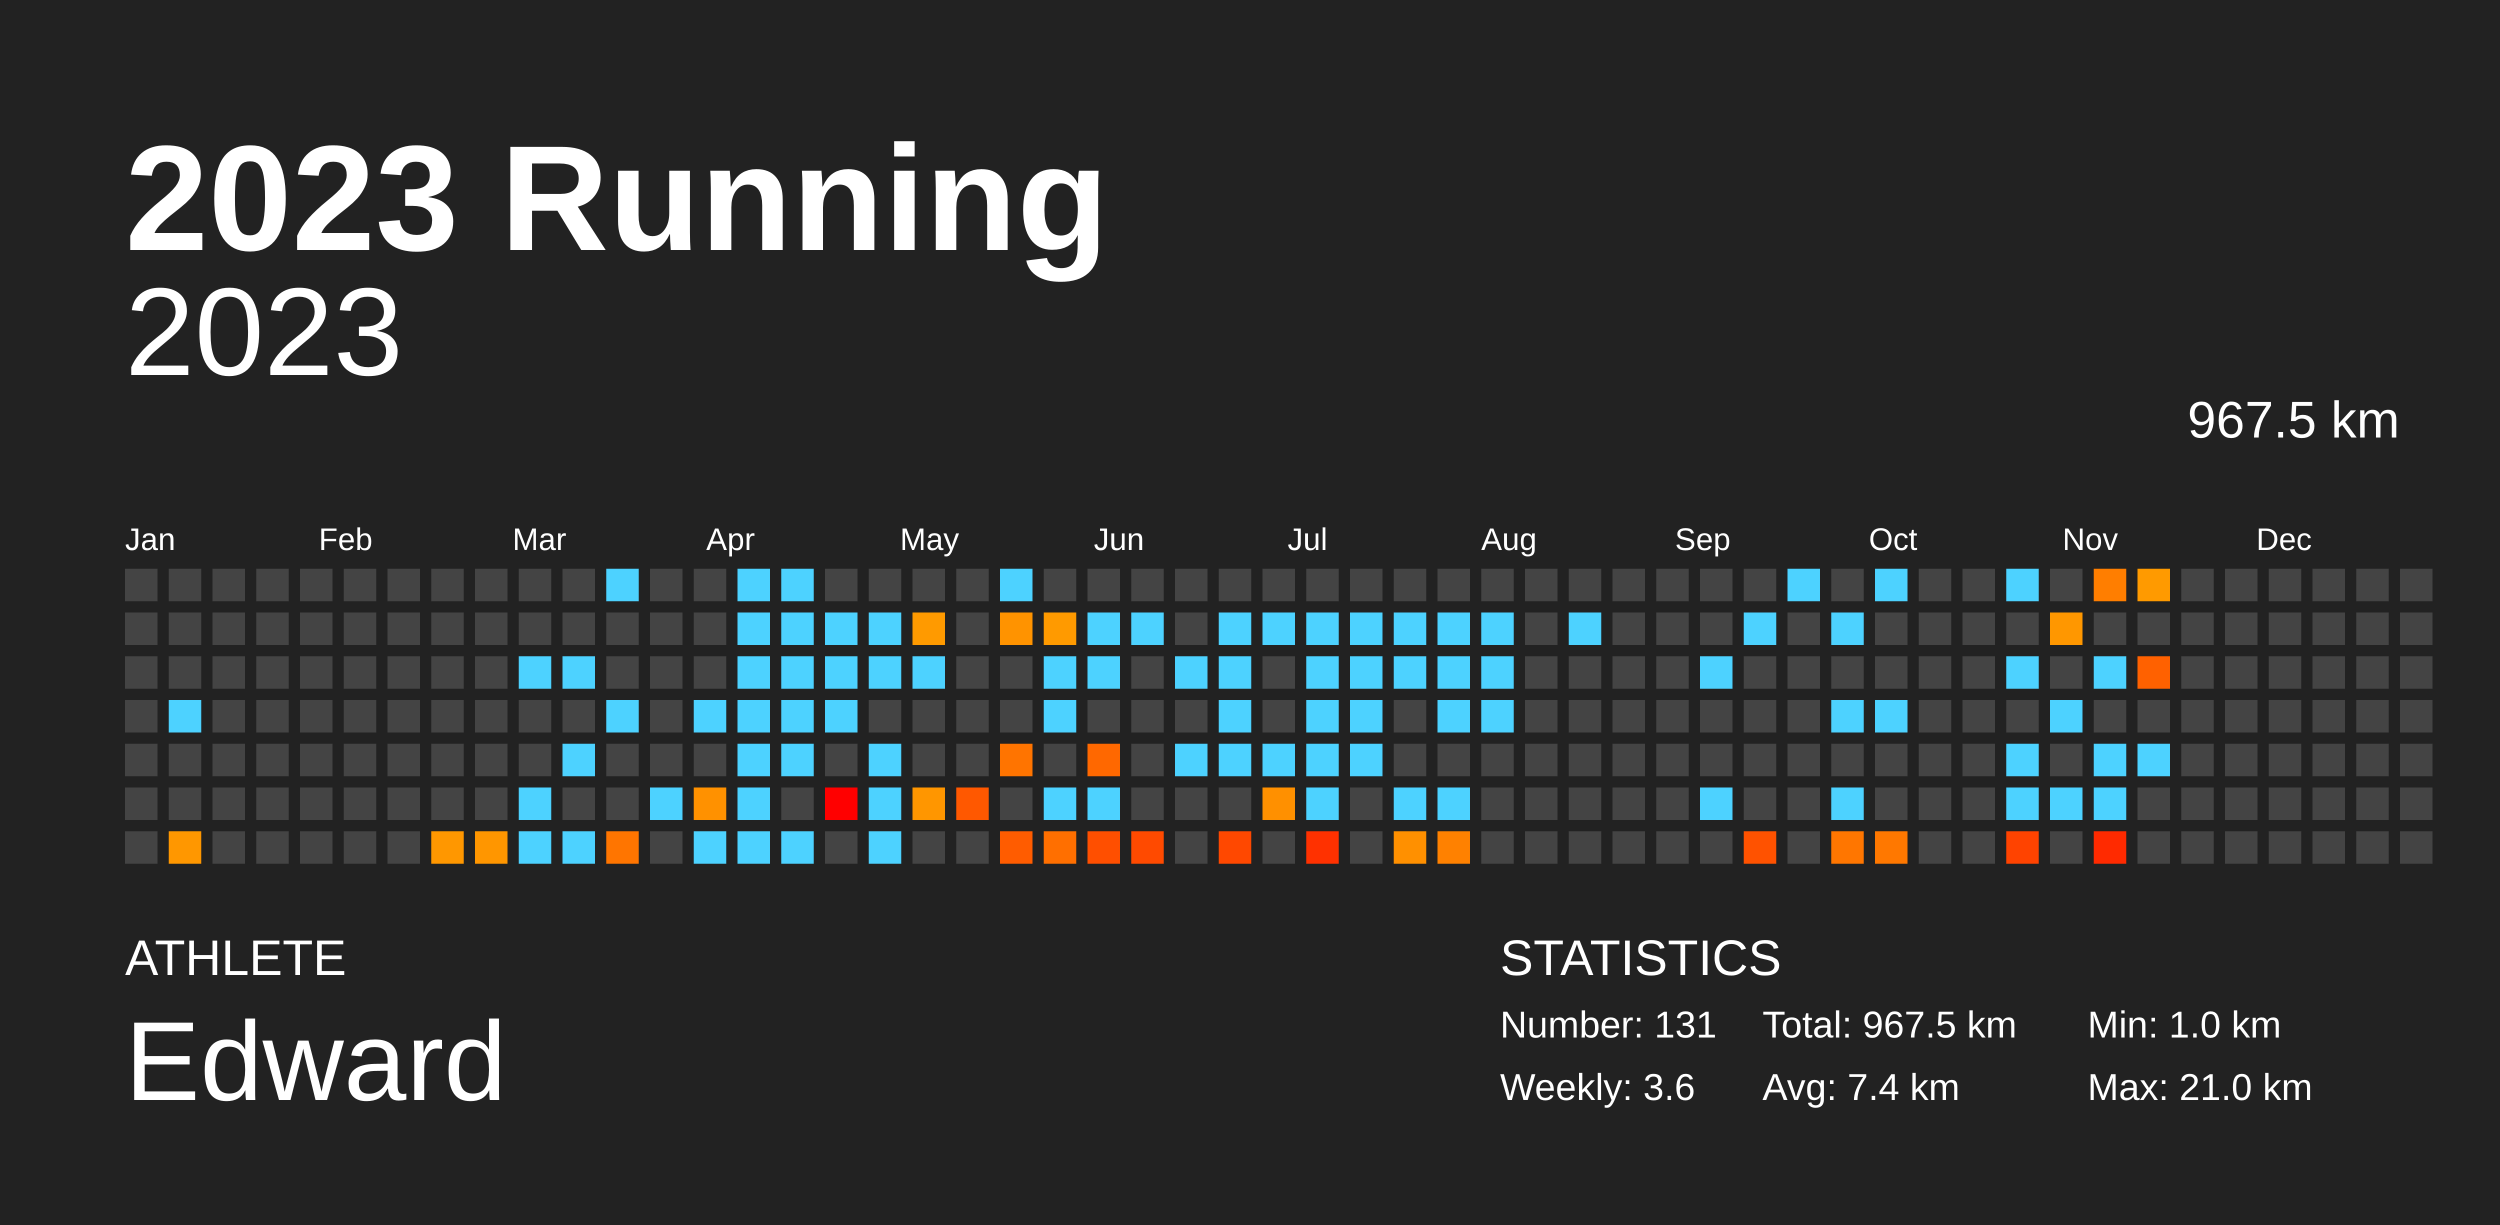
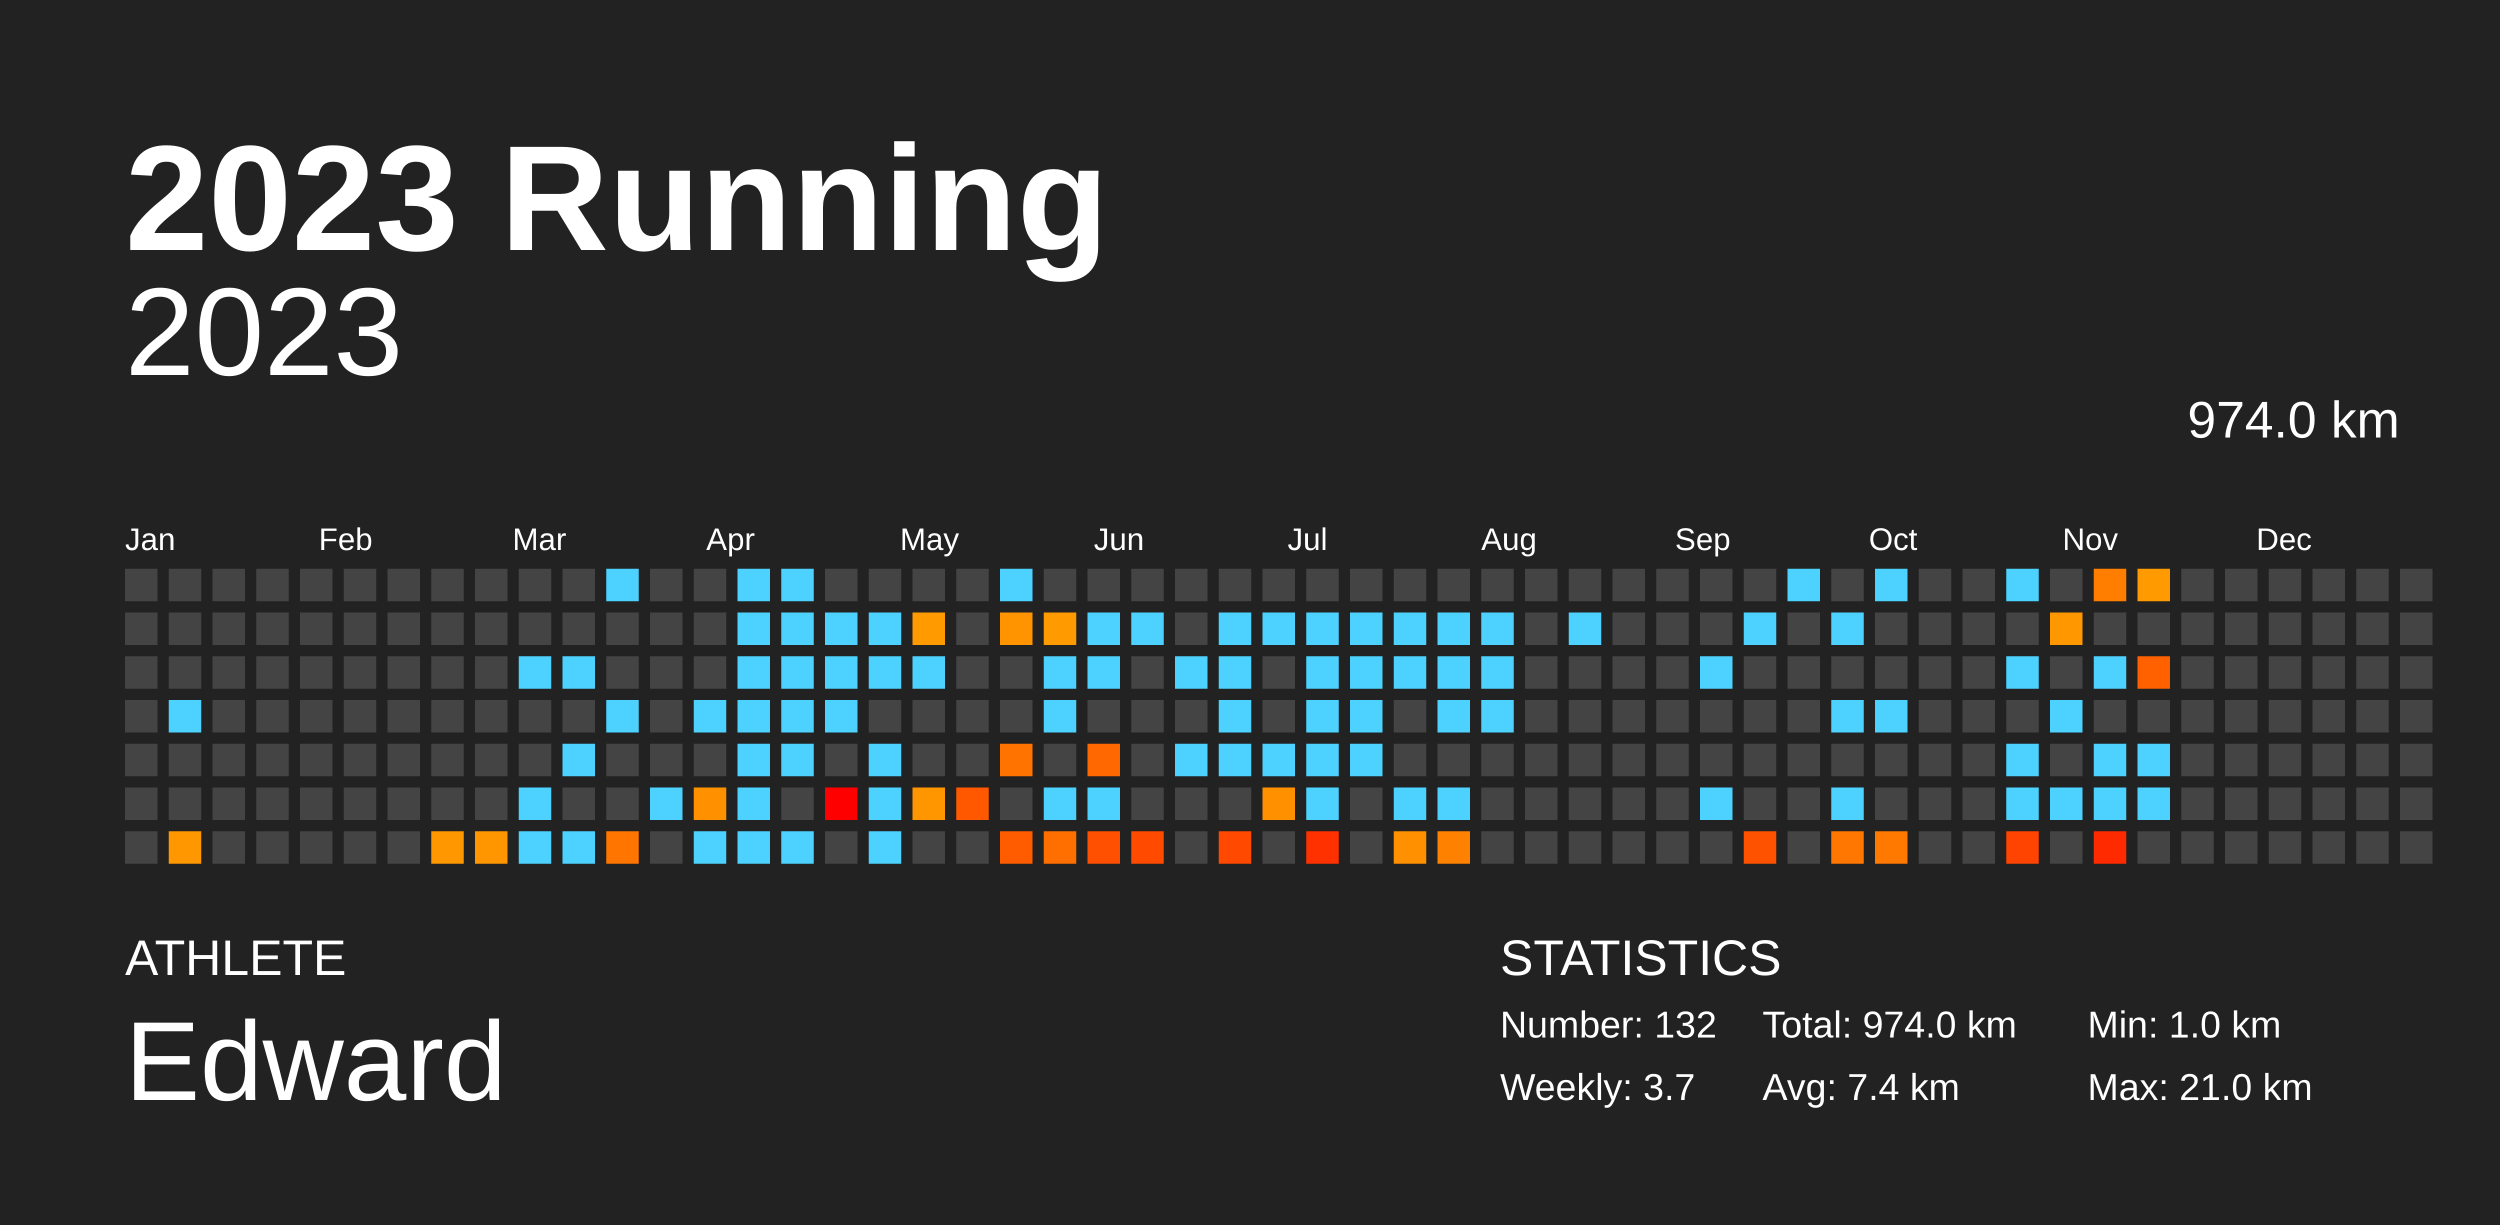
<svg xmlns="http://www.w3.org/2000/svg" baseProfile="full" height="98mm" version="1.1" viewBox="0,0,200,98" width="200mm">
  <defs />
  <rect fill="#222222" height="98" width="200" x="0" y="0" />
  <text fill="#FFFFFF" style="font-size:12px; font-family:Arial; font-weight:bold;" x="10" y="20">2023 Running</text>
  <text fill="#FFFFFF" style="font-size:4px; font-family:Arial" x="10" y="78">ATHLETE</text>
  <text fill="#FFFFFF" style="font-size:9px; font-family:Arial" x="10" y="88">Edward</text>
  <text fill="#FFFFFF" style="font-size:4px; font-family:Arial" x="120" y="78">STATISTICS</text>
-   <text fill="#FFFFFF" style="font-size:3px; font-family:Arial" x="120" y="83">Number: 131</text>
-   <text fill="#FFFFFF" style="font-size:3px; font-family:Arial" x="120" y="88">Weekly: 3.6</text>
-   <text fill="#FFFFFF" style="font-size:3px; font-family:Arial" x="141" y="83">Total: 967.5 km</text>
+   <text fill="#FFFFFF" style="font-size:3px; font-family:Arial" x="120" y="83">Number: 132</text>
+   <text fill="#FFFFFF" style="font-size:3px; font-family:Arial" x="120" y="88">Weekly: 3.7</text>
+   <text fill="#FFFFFF" style="font-size:3px; font-family:Arial" x="141" y="83">Total: 974.0 km</text>
  <text fill="#FFFFFF" style="font-size:3px; font-family:Arial" x="141" y="88">Avg: 7.4 km</text>
  <text fill="#FFFFFF" style="font-size:3px; font-family:Arial" x="167" y="83">Min: 1.0 km</text>
  <text fill="#FFFFFF" style="font-size:3px; font-family:Arial" x="167" y="88">Max: 21.0 km</text>
  <text alignment-baseline="hanging" fill="#FFFFFF" style="font-size:10.0px; font-family:Arial;" x="10" y="30">2023</text>
-   <text alignment-baseline="hanging" fill="#FFFFFF" style="font-size:4.125px; font-family:Arial;" x="175" y="35">967.5 km</text>
+   <text alignment-baseline="hanging" fill="#FFFFFF" style="font-size:4.125px; font-family:Arial;" x="175" y="35">974.0 km</text>
  <text fill="#FFFFFF" style="font-size:2.5px; font-family:Arial" x="10.0" y="44">Jan</text>
  <text fill="#FFFFFF" style="font-size:2.5px; font-family:Arial" x="25.5" y="44">Feb</text>
  <text fill="#FFFFFF" style="font-size:2.5px; font-family:Arial" x="41.0" y="44">Mar</text>
  <text fill="#FFFFFF" style="font-size:2.5px; font-family:Arial" x="56.5" y="44">Apr</text>
  <text fill="#FFFFFF" style="font-size:2.5px; font-family:Arial" x="72.0" y="44">May</text>
  <text fill="#FFFFFF" style="font-size:2.5px; font-family:Arial" x="87.5" y="44">Jun</text>
  <text fill="#FFFFFF" style="font-size:2.5px; font-family:Arial" x="103.0" y="44">Jul</text>
  <text fill="#FFFFFF" style="font-size:2.5px; font-family:Arial" x="118.5" y="44">Aug</text>
  <text fill="#FFFFFF" style="font-size:2.5px; font-family:Arial" x="134.0" y="44">Sep</text>
  <text fill="#FFFFFF" style="font-size:2.5px; font-family:Arial" x="149.5" y="44">Oct</text>
  <text fill="#FFFFFF" style="font-size:2.5px; font-family:Arial" x="165.0" y="44">Nov</text>
  <text fill="#FFFFFF" style="font-size:2.5px; font-family:Arial" x="180.5" y="44">Dec</text>
  <rect fill="#444444" height="2.6" width="2.6" x="10.0" y="45.5" />
  <rect fill="#444444" height="2.6" width="2.6" x="10.0" y="49.0" />
  <rect fill="#444444" height="2.6" width="2.6" x="10.0" y="52.5" />
  <rect fill="#444444" height="2.6" width="2.6" x="10.0" y="56.0" />
  <rect fill="#444444" height="2.6" width="2.6" x="10.0" y="59.5" />
  <rect fill="#444444" height="2.6" width="2.6" x="10.0" y="63.0" />
  <rect fill="#444444" height="2.6" width="2.6" x="10.0" y="66.5" />
  <rect fill="#444444" height="2.6" width="2.6" x="13.5" y="45.5" />
  <rect fill="#444444" height="2.6" width="2.6" x="13.5" y="49.0" />
  <rect fill="#444444" height="2.6" width="2.6" x="13.5" y="52.5" />
  <rect fill="#4dd2ff" height="2.6" width="2.6" x="13.5" y="56.0" />
  <rect fill="#444444" height="2.6" width="2.6" x="13.5" y="59.5" />
  <rect fill="#444444" height="2.6" width="2.6" x="13.5" y="63.0" />
  <rect fill="#ff9700" height="2.6" width="2.6" x="13.5" y="66.5" />
  <rect fill="#444444" height="2.6" width="2.6" x="17.0" y="45.5" />
  <rect fill="#444444" height="2.6" width="2.6" x="17.0" y="49.0" />
  <rect fill="#444444" height="2.6" width="2.6" x="17.0" y="52.5" />
  <rect fill="#444444" height="2.6" width="2.6" x="17.0" y="56.0" />
  <rect fill="#444444" height="2.6" width="2.6" x="17.0" y="59.5" />
  <rect fill="#444444" height="2.6" width="2.6" x="17.0" y="63.0" />
  <rect fill="#444444" height="2.6" width="2.6" x="17.0" y="66.5" />
  <rect fill="#444444" height="2.6" width="2.6" x="20.5" y="45.5" />
  <rect fill="#444444" height="2.6" width="2.6" x="20.5" y="49.0" />
  <rect fill="#444444" height="2.6" width="2.6" x="20.5" y="52.5" />
  <rect fill="#444444" height="2.6" width="2.6" x="20.5" y="56.0" />
  <rect fill="#444444" height="2.6" width="2.6" x="20.5" y="59.5" />
  <rect fill="#444444" height="2.6" width="2.6" x="20.5" y="63.0" />
  <rect fill="#444444" height="2.6" width="2.6" x="20.5" y="66.5" />
  <rect fill="#444444" height="2.6" width="2.6" x="24.0" y="45.5" />
  <rect fill="#444444" height="2.6" width="2.6" x="24.0" y="49.0" />
  <rect fill="#444444" height="2.6" width="2.6" x="24.0" y="52.5" />
  <rect fill="#444444" height="2.6" width="2.6" x="24.0" y="56.0" />
  <rect fill="#444444" height="2.6" width="2.6" x="24.0" y="59.5" />
  <rect fill="#444444" height="2.6" width="2.6" x="24.0" y="63.0" />
  <rect fill="#444444" height="2.6" width="2.6" x="24.0" y="66.5" />
  <rect fill="#444444" height="2.6" width="2.6" x="27.5" y="45.5" />
  <rect fill="#444444" height="2.6" width="2.6" x="27.5" y="49.0" />
  <rect fill="#444444" height="2.6" width="2.6" x="27.5" y="52.5" />
  <rect fill="#444444" height="2.6" width="2.6" x="27.5" y="56.0" />
  <rect fill="#444444" height="2.6" width="2.6" x="27.5" y="59.5" />
  <rect fill="#444444" height="2.6" width="2.6" x="27.5" y="63.0" />
  <rect fill="#444444" height="2.6" width="2.6" x="27.5" y="66.5" />
  <rect fill="#444444" height="2.6" width="2.6" x="31.0" y="45.5" />
  <rect fill="#444444" height="2.6" width="2.6" x="31.0" y="49.0" />
  <rect fill="#444444" height="2.6" width="2.6" x="31.0" y="52.5" />
  <rect fill="#444444" height="2.6" width="2.6" x="31.0" y="56.0" />
  <rect fill="#444444" height="2.6" width="2.6" x="31.0" y="59.5" />
  <rect fill="#444444" height="2.6" width="2.6" x="31.0" y="63.0" />
  <rect fill="#444444" height="2.6" width="2.6" x="31.0" y="66.5" />
  <rect fill="#444444" height="2.6" width="2.6" x="34.5" y="45.5" />
  <rect fill="#444444" height="2.6" width="2.6" x="34.5" y="49.0" />
  <rect fill="#444444" height="2.6" width="2.6" x="34.5" y="52.5" />
  <rect fill="#444444" height="2.6" width="2.6" x="34.5" y="56.0" />
  <rect fill="#444444" height="2.6" width="2.6" x="34.5" y="59.5" />
  <rect fill="#444444" height="2.6" width="2.6" x="34.5" y="63.0" />
  <rect fill="#ff9700" height="2.6" width="2.6" x="34.5" y="66.5" />
  <rect fill="#444444" height="2.6" width="2.6" x="38.0" y="45.5" />
  <rect fill="#444444" height="2.6" width="2.6" x="38.0" y="49.0" />
  <rect fill="#444444" height="2.6" width="2.6" x="38.0" y="52.5" />
  <rect fill="#444444" height="2.6" width="2.6" x="38.0" y="56.0" />
  <rect fill="#444444" height="2.6" width="2.6" x="38.0" y="59.5" />
  <rect fill="#444444" height="2.6" width="2.6" x="38.0" y="63.0" />
  <rect fill="#ff9600" height="2.6" width="2.6" x="38.0" y="66.5" />
  <rect fill="#444444" height="2.6" width="2.6" x="41.5" y="45.5" />
  <rect fill="#444444" height="2.6" width="2.6" x="41.5" y="49.0" />
  <rect fill="#4dd2ff" height="2.6" width="2.6" x="41.5" y="52.5" />
  <rect fill="#444444" height="2.6" width="2.6" x="41.5" y="56.0" />
  <rect fill="#444444" height="2.6" width="2.6" x="41.5" y="59.5" />
  <rect fill="#4dd2ff" height="2.6" width="2.6" x="41.5" y="63.0" />
  <rect fill="#4dd2ff" height="2.6" width="2.6" x="41.5" y="66.5" />
  <rect fill="#444444" height="2.6" width="2.6" x="45.0" y="45.5" />
  <rect fill="#444444" height="2.6" width="2.6" x="45.0" y="49.0" />
  <rect fill="#4dd2ff" height="2.6" width="2.6" x="45.0" y="52.5" />
  <rect fill="#444444" height="2.6" width="2.6" x="45.0" y="56.0" />
  <rect fill="#4dd2ff" height="2.6" width="2.6" x="45.0" y="59.5" />
  <rect fill="#444444" height="2.6" width="2.6" x="45.0" y="63.0" />
  <rect fill="#4dd2ff" height="2.6" width="2.6" x="45.0" y="66.5" />
  <rect fill="#4dd2ff" height="2.6" width="2.6" x="48.5" y="45.5" />
  <rect fill="#444444" height="2.6" width="2.6" x="48.5" y="49.0" />
  <rect fill="#444444" height="2.6" width="2.6" x="48.5" y="52.5" />
  <rect fill="#4dd2ff" height="2.6" width="2.6" x="48.5" y="56.0" />
  <rect fill="#444444" height="2.6" width="2.6" x="48.5" y="59.5" />
  <rect fill="#444444" height="2.6" width="2.6" x="48.5" y="63.0" />
  <rect fill="#ff7500" height="2.6" width="2.6" x="48.5" y="66.5" />
  <rect fill="#444444" height="2.6" width="2.6" x="52.0" y="45.5" />
  <rect fill="#444444" height="2.6" width="2.6" x="52.0" y="49.0" />
  <rect fill="#444444" height="2.6" width="2.6" x="52.0" y="52.5" />
  <rect fill="#444444" height="2.6" width="2.6" x="52.0" y="56.0" />
  <rect fill="#444444" height="2.6" width="2.6" x="52.0" y="59.5" />
  <rect fill="#4dd2ff" height="2.6" width="2.6" x="52.0" y="63.0" />
  <rect fill="#444444" height="2.6" width="2.6" x="52.0" y="66.5" />
  <rect fill="#444444" height="2.6" width="2.6" x="55.5" y="45.5" />
  <rect fill="#444444" height="2.6" width="2.6" x="55.5" y="49.0" />
  <rect fill="#444444" height="2.6" width="2.6" x="55.5" y="52.5" />
  <rect fill="#4dd2ff" height="2.6" width="2.6" x="55.5" y="56.0" />
  <rect fill="#444444" height="2.6" width="2.6" x="55.5" y="59.5" />
  <rect fill="#ff9100" height="2.6" width="2.6" x="55.5" y="63.0" />
  <rect fill="#4dd2ff" height="2.6" width="2.6" x="55.5" y="66.5" />
  <rect fill="#4dd2ff" height="2.6" width="2.6" x="59.0" y="45.5" />
  <rect fill="#4dd2ff" height="2.6" width="2.6" x="59.0" y="49.0" />
  <rect fill="#4dd2ff" height="2.6" width="2.6" x="59.0" y="52.5" />
  <rect fill="#4dd2ff" height="2.6" width="2.6" x="59.0" y="56.0" />
  <rect fill="#4dd2ff" height="2.6" width="2.6" x="59.0" y="59.5" />
  <rect fill="#4dd2ff" height="2.6" width="2.6" x="59.0" y="63.0" />
  <rect fill="#4dd2ff" height="2.6" width="2.6" x="59.0" y="66.5" />
  <rect fill="#4dd2ff" height="2.6" width="2.6" x="62.5" y="45.5" />
  <rect fill="#4dd2ff" height="2.6" width="2.6" x="62.5" y="49.0" />
  <rect fill="#4dd2ff" height="2.6" width="2.6" x="62.5" y="52.5" />
  <rect fill="#4dd2ff" height="2.6" width="2.6" x="62.5" y="56.0" />
  <rect fill="#4dd2ff" height="2.6" width="2.6" x="62.5" y="59.5" />
  <rect fill="#444444" height="2.6" width="2.6" x="62.5" y="63.0" />
  <rect fill="#4dd2ff" height="2.6" width="2.6" x="62.5" y="66.5" />
  <rect fill="#444444" height="2.6" width="2.6" x="66.0" y="45.5" />
  <rect fill="#4dd2ff" height="2.6" width="2.6" x="66.0" y="49.0" />
  <rect fill="#4dd2ff" height="2.6" width="2.6" x="66.0" y="52.5" />
  <rect fill="#4dd2ff" height="2.6" width="2.6" x="66.0" y="56.0" />
  <rect fill="#444444" height="2.6" width="2.6" x="66.0" y="59.5" />
  <rect fill="red" height="2.6" width="2.6" x="66.0" y="63.0" />
  <rect fill="#444444" height="2.6" width="2.6" x="66.0" y="66.5" />
  <rect fill="#444444" height="2.6" width="2.6" x="69.5" y="45.5" />
  <rect fill="#4dd2ff" height="2.6" width="2.6" x="69.5" y="49.0" />
  <rect fill="#4dd2ff" height="2.6" width="2.6" x="69.5" y="52.5" />
  <rect fill="#444444" height="2.6" width="2.6" x="69.5" y="56.0" />
  <rect fill="#4dd2ff" height="2.6" width="2.6" x="69.5" y="59.5" />
  <rect fill="#4dd2ff" height="2.6" width="2.6" x="69.5" y="63.0" />
  <rect fill="#4dd2ff" height="2.6" width="2.6" x="69.5" y="66.5" />
  <rect fill="#444444" height="2.6" width="2.6" x="73.0" y="45.5" />
  <rect fill="#ff9a00" height="2.6" width="2.6" x="73.0" y="49.0" />
  <rect fill="#4dd2ff" height="2.6" width="2.6" x="73.0" y="52.5" />
  <rect fill="#444444" height="2.6" width="2.6" x="73.0" y="56.0" />
  <rect fill="#444444" height="2.6" width="2.6" x="73.0" y="59.5" />
  <rect fill="#ff9600" height="2.6" width="2.6" x="73.0" y="63.0" />
  <rect fill="#444444" height="2.6" width="2.6" x="73.0" y="66.5" />
  <rect fill="#444444" height="2.6" width="2.6" x="76.5" y="45.5" />
  <rect fill="#444444" height="2.6" width="2.6" x="76.5" y="49.0" />
  <rect fill="#444444" height="2.6" width="2.6" x="76.5" y="52.5" />
  <rect fill="#444444" height="2.6" width="2.6" x="76.5" y="56.0" />
  <rect fill="#444444" height="2.6" width="2.6" x="76.5" y="59.5" />
  <rect fill="#ff5800" height="2.6" width="2.6" x="76.5" y="63.0" />
  <rect fill="#444444" height="2.6" width="2.6" x="76.5" y="66.5" />
  <rect fill="#4dd2ff" height="2.6" width="2.6" x="80.0" y="45.5" />
  <rect fill="#ff9300" height="2.6" width="2.6" x="80.0" y="49.0" />
  <rect fill="#444444" height="2.6" width="2.6" x="80.0" y="52.5" />
  <rect fill="#444444" height="2.6" width="2.6" x="80.0" y="56.0" />
  <rect fill="#ff7400" height="2.6" width="2.6" x="80.0" y="59.5" />
  <rect fill="#444444" height="2.6" width="2.6" x="80.0" y="63.0" />
  <rect fill="#ff5c00" height="2.6" width="2.6" x="80.0" y="66.5" />
  <rect fill="#444444" height="2.6" width="2.6" x="83.5" y="45.5" />
  <rect fill="#ff9a00" height="2.6" width="2.6" x="83.5" y="49.0" />
  <rect fill="#4dd2ff" height="2.6" width="2.6" x="83.5" y="52.5" />
  <rect fill="#4dd2ff" height="2.6" width="2.6" x="83.5" y="56.0" />
  <rect fill="#444444" height="2.6" width="2.6" x="83.5" y="59.5" />
  <rect fill="#4dd2ff" height="2.6" width="2.6" x="83.5" y="63.0" />
  <rect fill="#ff6f00" height="2.6" width="2.6" x="83.5" y="66.5" />
  <rect fill="#444444" height="2.6" width="2.6" x="87.0" y="45.5" />
  <rect fill="#4dd2ff" height="2.6" width="2.6" x="87.0" y="49.0" />
  <rect fill="#4dd2ff" height="2.6" width="2.6" x="87.0" y="52.5" />
  <rect fill="#444444" height="2.6" width="2.6" x="87.0" y="56.0" />
  <rect fill="#ff6800" height="2.6" width="2.6" x="87.0" y="59.5" />
  <rect fill="#4dd2ff" height="2.6" width="2.6" x="87.0" y="63.0" />
  <rect fill="#ff4f00" height="2.6" width="2.6" x="87.0" y="66.5" />
  <rect fill="#444444" height="2.6" width="2.6" x="90.5" y="45.5" />
  <rect fill="#4dd2ff" height="2.6" width="2.6" x="90.5" y="49.0" />
  <rect fill="#444444" height="2.6" width="2.6" x="90.5" y="52.5" />
  <rect fill="#444444" height="2.6" width="2.6" x="90.5" y="56.0" />
  <rect fill="#444444" height="2.6" width="2.6" x="90.5" y="59.5" />
  <rect fill="#444444" height="2.6" width="2.6" x="90.5" y="63.0" />
  <rect fill="#ff4a00" height="2.6" width="2.6" x="90.5" y="66.5" />
  <rect fill="#444444" height="2.6" width="2.6" x="94.0" y="45.5" />
  <rect fill="#444444" height="2.6" width="2.6" x="94.0" y="49.0" />
  <rect fill="#4dd2ff" height="2.6" width="2.6" x="94.0" y="52.5" />
  <rect fill="#444444" height="2.6" width="2.6" x="94.0" y="56.0" />
  <rect fill="#4dd2ff" height="2.6" width="2.6" x="94.0" y="59.5" />
  <rect fill="#444444" height="2.6" width="2.6" x="94.0" y="63.0" />
  <rect fill="#444444" height="2.6" width="2.6" x="94.0" y="66.5" />
  <rect fill="#444444" height="2.6" width="2.6" x="97.5" y="45.5" />
  <rect fill="#4dd2ff" height="2.6" width="2.6" x="97.5" y="49.0" />
  <rect fill="#4dd2ff" height="2.6" width="2.6" x="97.5" y="52.5" />
  <rect fill="#4dd2ff" height="2.6" width="2.6" x="97.5" y="56.0" />
  <rect fill="#4dd2ff" height="2.6" width="2.6" x="97.5" y="59.5" />
  <rect fill="#444444" height="2.6" width="2.6" x="97.5" y="63.0" />
  <rect fill="#ff4800" height="2.6" width="2.6" x="97.5" y="66.5" />
  <rect fill="#444444" height="2.6" width="2.6" x="101.0" y="45.5" />
  <rect fill="#4dd2ff" height="2.6" width="2.6" x="101.0" y="49.0" />
  <rect fill="#444444" height="2.6" width="2.6" x="101.0" y="52.5" />
  <rect fill="#444444" height="2.6" width="2.6" x="101.0" y="56.0" />
  <rect fill="#4dd2ff" height="2.6" width="2.6" x="101.0" y="59.5" />
  <rect fill="#ff9000" height="2.6" width="2.6" x="101.0" y="63.0" />
  <rect fill="#444444" height="2.6" width="2.6" x="101.0" y="66.5" />
  <rect fill="#444444" height="2.6" width="2.6" x="104.5" y="45.5" />
  <rect fill="#4dd2ff" height="2.6" width="2.6" x="104.5" y="49.0" />
  <rect fill="#4dd2ff" height="2.6" width="2.6" x="104.5" y="52.5" />
  <rect fill="#4dd2ff" height="2.6" width="2.6" x="104.5" y="56.0" />
  <rect fill="#4dd2ff" height="2.6" width="2.6" x="104.5" y="59.5" />
  <rect fill="#4dd2ff" height="2.6" width="2.6" x="104.5" y="63.0" />
  <rect fill="#ff3100" height="2.6" width="2.6" x="104.5" y="66.5" />
  <rect fill="#444444" height="2.6" width="2.6" x="108.0" y="45.5" />
  <rect fill="#4dd2ff" height="2.6" width="2.6" x="108.0" y="49.0" />
  <rect fill="#4dd2ff" height="2.6" width="2.6" x="108.0" y="52.5" />
  <rect fill="#4dd2ff" height="2.6" width="2.6" x="108.0" y="56.0" />
  <rect fill="#4dd2ff" height="2.6" width="2.6" x="108.0" y="59.5" />
  <rect fill="#444444" height="2.6" width="2.6" x="108.0" y="63.0" />
  <rect fill="#444444" height="2.6" width="2.6" x="108.0" y="66.5" />
  <rect fill="#444444" height="2.6" width="2.6" x="111.5" y="45.5" />
  <rect fill="#4dd2ff" height="2.6" width="2.6" x="111.5" y="49.0" />
  <rect fill="#4dd2ff" height="2.6" width="2.6" x="111.5" y="52.5" />
  <rect fill="#444444" height="2.6" width="2.6" x="111.5" y="56.0" />
  <rect fill="#444444" height="2.6" width="2.6" x="111.5" y="59.5" />
  <rect fill="#4dd2ff" height="2.6" width="2.6" x="111.5" y="63.0" />
  <rect fill="#ff9000" height="2.6" width="2.6" x="111.5" y="66.5" />
  <rect fill="#444444" height="2.6" width="2.6" x="115.0" y="45.5" />
  <rect fill="#4dd2ff" height="2.6" width="2.6" x="115.0" y="49.0" />
  <rect fill="#4dd2ff" height="2.6" width="2.6" x="115.0" y="52.5" />
  <rect fill="#4dd2ff" height="2.6" width="2.6" x="115.0" y="56.0" />
  <rect fill="#444444" height="2.6" width="2.6" x="115.0" y="59.5" />
  <rect fill="#4dd2ff" height="2.6" width="2.6" x="115.0" y="63.0" />
  <rect fill="#ff8100" height="2.6" width="2.6" x="115.0" y="66.5" />
  <rect fill="#444444" height="2.6" width="2.6" x="118.5" y="45.5" />
  <rect fill="#4dd2ff" height="2.6" width="2.6" x="118.5" y="49.0" />
  <rect fill="#4dd2ff" height="2.6" width="2.6" x="118.5" y="52.5" />
  <rect fill="#4dd2ff" height="2.6" width="2.6" x="118.5" y="56.0" />
  <rect fill="#444444" height="2.6" width="2.6" x="118.5" y="59.5" />
  <rect fill="#444444" height="2.6" width="2.6" x="118.5" y="63.0" />
  <rect fill="#444444" height="2.6" width="2.6" x="118.5" y="66.5" />
  <rect fill="#444444" height="2.6" width="2.6" x="122.0" y="45.5" />
  <rect fill="#444444" height="2.6" width="2.6" x="122.0" y="49.0" />
  <rect fill="#444444" height="2.6" width="2.6" x="122.0" y="52.5" />
  <rect fill="#444444" height="2.6" width="2.6" x="122.0" y="56.0" />
  <rect fill="#444444" height="2.6" width="2.6" x="122.0" y="59.5" />
  <rect fill="#444444" height="2.6" width="2.6" x="122.0" y="63.0" />
  <rect fill="#444444" height="2.6" width="2.6" x="122.0" y="66.5" />
  <rect fill="#444444" height="2.6" width="2.6" x="125.5" y="45.5" />
  <rect fill="#4dd2ff" height="2.6" width="2.6" x="125.5" y="49.0" />
  <rect fill="#444444" height="2.6" width="2.6" x="125.5" y="52.5" />
  <rect fill="#444444" height="2.6" width="2.6" x="125.5" y="56.0" />
  <rect fill="#444444" height="2.6" width="2.6" x="125.5" y="59.5" />
  <rect fill="#444444" height="2.6" width="2.6" x="125.5" y="63.0" />
  <rect fill="#444444" height="2.6" width="2.6" x="125.5" y="66.5" />
  <rect fill="#444444" height="2.6" width="2.6" x="129.0" y="45.5" />
  <rect fill="#444444" height="2.6" width="2.6" x="129.0" y="49.0" />
  <rect fill="#444444" height="2.6" width="2.6" x="129.0" y="52.5" />
  <rect fill="#444444" height="2.6" width="2.6" x="129.0" y="56.0" />
  <rect fill="#444444" height="2.6" width="2.6" x="129.0" y="59.5" />
  <rect fill="#444444" height="2.6" width="2.6" x="129.0" y="63.0" />
  <rect fill="#444444" height="2.6" width="2.6" x="129.0" y="66.5" />
  <rect fill="#444444" height="2.6" width="2.6" x="132.5" y="45.5" />
  <rect fill="#444444" height="2.6" width="2.6" x="132.5" y="49.0" />
  <rect fill="#444444" height="2.6" width="2.6" x="132.5" y="52.5" />
  <rect fill="#444444" height="2.6" width="2.6" x="132.5" y="56.0" />
  <rect fill="#444444" height="2.6" width="2.6" x="132.5" y="59.5" />
  <rect fill="#444444" height="2.6" width="2.6" x="132.5" y="63.0" />
  <rect fill="#444444" height="2.6" width="2.6" x="132.5" y="66.5" />
  <rect fill="#444444" height="2.6" width="2.6" x="136.0" y="45.5" />
  <rect fill="#444444" height="2.6" width="2.6" x="136.0" y="49.0" />
  <rect fill="#4dd2ff" height="2.6" width="2.6" x="136.0" y="52.5" />
  <rect fill="#444444" height="2.6" width="2.6" x="136.0" y="56.0" />
  <rect fill="#444444" height="2.6" width="2.6" x="136.0" y="59.5" />
  <rect fill="#4dd2ff" height="2.6" width="2.6" x="136.0" y="63.0" />
  <rect fill="#444444" height="2.6" width="2.6" x="136.0" y="66.5" />
  <rect fill="#444444" height="2.6" width="2.6" x="139.5" y="45.5" />
  <rect fill="#4dd2ff" height="2.6" width="2.6" x="139.5" y="49.0" />
  <rect fill="#444444" height="2.6" width="2.6" x="139.5" y="52.5" />
  <rect fill="#444444" height="2.6" width="2.6" x="139.5" y="56.0" />
  <rect fill="#444444" height="2.6" width="2.6" x="139.5" y="59.5" />
  <rect fill="#444444" height="2.6" width="2.6" x="139.5" y="63.0" />
  <rect fill="#ff5200" height="2.6" width="2.6" x="139.5" y="66.5" />
  <rect fill="#4dd2ff" height="2.6" width="2.6" x="143.0" y="45.5" />
  <rect fill="#444444" height="2.6" width="2.6" x="143.0" y="49.0" />
  <rect fill="#444444" height="2.6" width="2.6" x="143.0" y="52.5" />
  <rect fill="#444444" height="2.6" width="2.6" x="143.0" y="56.0" />
  <rect fill="#444444" height="2.6" width="2.6" x="143.0" y="59.5" />
  <rect fill="#444444" height="2.6" width="2.6" x="143.0" y="63.0" />
  <rect fill="#444444" height="2.6" width="2.6" x="143.0" y="66.5" />
  <rect fill="#444444" height="2.6" width="2.6" x="146.5" y="45.5" />
  <rect fill="#4dd2ff" height="2.6" width="2.6" x="146.5" y="49.0" />
  <rect fill="#444444" height="2.6" width="2.6" x="146.5" y="52.5" />
  <rect fill="#4dd2ff" height="2.6" width="2.6" x="146.5" y="56.0" />
  <rect fill="#444444" height="2.6" width="2.6" x="146.5" y="59.5" />
  <rect fill="#4dd2ff" height="2.6" width="2.6" x="146.5" y="63.0" />
  <rect fill="#ff7600" height="2.6" width="2.6" x="146.5" y="66.5" />
  <rect fill="#4dd2ff" height="2.6" width="2.6" x="150.0" y="45.5" />
  <rect fill="#444444" height="2.6" width="2.6" x="150.0" y="49.0" />
  <rect fill="#444444" height="2.6" width="2.6" x="150.0" y="52.5" />
  <rect fill="#4dd2ff" height="2.6" width="2.6" x="150.0" y="56.0" />
  <rect fill="#444444" height="2.6" width="2.6" x="150.0" y="59.5" />
  <rect fill="#444444" height="2.6" width="2.6" x="150.0" y="63.0" />
  <rect fill="#ff7800" height="2.6" width="2.6" x="150.0" y="66.5" />
  <rect fill="#444444" height="2.6" width="2.6" x="153.5" y="45.5" />
  <rect fill="#444444" height="2.6" width="2.6" x="153.5" y="49.0" />
  <rect fill="#444444" height="2.6" width="2.6" x="153.5" y="52.5" />
  <rect fill="#444444" height="2.6" width="2.6" x="153.5" y="56.0" />
  <rect fill="#444444" height="2.6" width="2.6" x="153.5" y="59.5" />
  <rect fill="#444444" height="2.6" width="2.6" x="153.5" y="63.0" />
  <rect fill="#444444" height="2.6" width="2.6" x="153.5" y="66.5" />
  <rect fill="#444444" height="2.6" width="2.6" x="157.0" y="45.5" />
  <rect fill="#444444" height="2.6" width="2.6" x="157.0" y="49.0" />
  <rect fill="#444444" height="2.6" width="2.6" x="157.0" y="52.5" />
  <rect fill="#444444" height="2.6" width="2.6" x="157.0" y="56.0" />
  <rect fill="#444444" height="2.6" width="2.6" x="157.0" y="59.5" />
  <rect fill="#444444" height="2.6" width="2.6" x="157.0" y="63.0" />
  <rect fill="#444444" height="2.6" width="2.6" x="157.0" y="66.5" />
  <rect fill="#4dd2ff" height="2.6" width="2.6" x="160.5" y="45.5" />
  <rect fill="#444444" height="2.6" width="2.6" x="160.5" y="49.0" />
  <rect fill="#4dd2ff" height="2.6" width="2.6" x="160.5" y="52.5" />
  <rect fill="#444444" height="2.6" width="2.6" x="160.5" y="56.0" />
  <rect fill="#4dd2ff" height="2.6" width="2.6" x="160.5" y="59.5" />
  <rect fill="#4dd2ff" height="2.6" width="2.6" x="160.5" y="63.0" />
  <rect fill="#ff4300" height="2.6" width="2.6" x="160.5" y="66.5" />
  <rect fill="#444444" height="2.6" width="2.6" x="164.0" y="45.5" />
  <rect fill="#ff9700" height="2.6" width="2.6" x="164.0" y="49.0" />
  <rect fill="#444444" height="2.6" width="2.6" x="164.0" y="52.5" />
  <rect fill="#4dd2ff" height="2.6" width="2.6" x="164.0" y="56.0" />
  <rect fill="#444444" height="2.6" width="2.6" x="164.0" y="59.5" />
  <rect fill="#4dd2ff" height="2.6" width="2.6" x="164.0" y="63.0" />
  <rect fill="#444444" height="2.6" width="2.6" x="164.0" y="66.5" />
  <rect fill="#ff7e00" height="2.6" width="2.6" x="167.5" y="45.5" />
  <rect fill="#444444" height="2.6" width="2.6" x="167.5" y="49.0" />
  <rect fill="#4dd2ff" height="2.6" width="2.6" x="167.5" y="52.5" />
  <rect fill="#444444" height="2.6" width="2.6" x="167.5" y="56.0" />
  <rect fill="#4dd2ff" height="2.6" width="2.6" x="167.5" y="59.5" />
  <rect fill="#4dd2ff" height="2.6" width="2.6" x="167.5" y="63.0" />
  <rect fill="#ff2a00" height="2.6" width="2.6" x="167.5" y="66.5" />
  <rect fill="#ff9a00" height="2.6" width="2.6" x="171.0" y="45.5" />
  <rect fill="#444444" height="2.6" width="2.6" x="171.0" y="49.0" />
  <rect fill="#ff6100" height="2.6" width="2.6" x="171.0" y="52.5" />
  <rect fill="#444444" height="2.6" width="2.6" x="171.0" y="56.0" />
  <rect fill="#4dd2ff" height="2.6" width="2.6" x="171.0" y="59.5" />
-   <rect fill="#444444" height="2.6" width="2.6" x="171.0" y="63.0" />
+   <rect fill="#4dd2ff" height="2.6" width="2.6" x="171.0" y="63.0" />
  <rect fill="#444444" height="2.6" width="2.6" x="171.0" y="66.5" />
  <rect fill="#444444" height="2.6" width="2.6" x="174.5" y="45.5" />
  <rect fill="#444444" height="2.6" width="2.6" x="174.5" y="49.0" />
  <rect fill="#444444" height="2.6" width="2.6" x="174.5" y="52.5" />
  <rect fill="#444444" height="2.6" width="2.6" x="174.5" y="56.0" />
  <rect fill="#444444" height="2.6" width="2.6" x="174.5" y="59.5" />
  <rect fill="#444444" height="2.6" width="2.6" x="174.5" y="63.0" />
  <rect fill="#444444" height="2.6" width="2.6" x="174.5" y="66.5" />
  <rect fill="#444444" height="2.6" width="2.6" x="178.0" y="45.5" />
  <rect fill="#444444" height="2.6" width="2.6" x="178.0" y="49.0" />
  <rect fill="#444444" height="2.6" width="2.6" x="178.0" y="52.5" />
  <rect fill="#444444" height="2.6" width="2.6" x="178.0" y="56.0" />
  <rect fill="#444444" height="2.6" width="2.6" x="178.0" y="59.5" />
  <rect fill="#444444" height="2.6" width="2.6" x="178.0" y="63.0" />
  <rect fill="#444444" height="2.6" width="2.6" x="178.0" y="66.5" />
  <rect fill="#444444" height="2.6" width="2.6" x="181.5" y="45.5" />
  <rect fill="#444444" height="2.6" width="2.6" x="181.5" y="49.0" />
  <rect fill="#444444" height="2.6" width="2.6" x="181.5" y="52.5" />
  <rect fill="#444444" height="2.6" width="2.6" x="181.5" y="56.0" />
  <rect fill="#444444" height="2.6" width="2.6" x="181.5" y="59.5" />
  <rect fill="#444444" height="2.6" width="2.6" x="181.5" y="63.0" />
  <rect fill="#444444" height="2.6" width="2.6" x="181.5" y="66.5" />
  <rect fill="#444444" height="2.6" width="2.6" x="185.0" y="45.5" />
  <rect fill="#444444" height="2.6" width="2.6" x="185.0" y="49.0" />
  <rect fill="#444444" height="2.6" width="2.6" x="185.0" y="52.5" />
  <rect fill="#444444" height="2.6" width="2.6" x="185.0" y="56.0" />
  <rect fill="#444444" height="2.6" width="2.6" x="185.0" y="59.5" />
  <rect fill="#444444" height="2.6" width="2.6" x="185.0" y="63.0" />
  <rect fill="#444444" height="2.6" width="2.6" x="185.0" y="66.5" />
  <rect fill="#444444" height="2.6" width="2.6" x="188.5" y="45.5" />
  <rect fill="#444444" height="2.6" width="2.6" x="188.5" y="49.0" />
  <rect fill="#444444" height="2.6" width="2.6" x="188.5" y="52.5" />
  <rect fill="#444444" height="2.6" width="2.6" x="188.5" y="56.0" />
  <rect fill="#444444" height="2.6" width="2.6" x="188.5" y="59.5" />
  <rect fill="#444444" height="2.6" width="2.6" x="188.5" y="63.0" />
  <rect fill="#444444" height="2.6" width="2.6" x="188.5" y="66.5" />
  <rect fill="#444444" height="2.6" width="2.6" x="192.0" y="45.5" />
  <rect fill="#444444" height="2.6" width="2.6" x="192.0" y="49.0" />
  <rect fill="#444444" height="2.6" width="2.6" x="192.0" y="52.5" />
  <rect fill="#444444" height="2.6" width="2.6" x="192.0" y="56.0" />
  <rect fill="#444444" height="2.6" width="2.6" x="192.0" y="59.5" />
  <rect fill="#444444" height="2.6" width="2.6" x="192.0" y="63.0" />
  <rect fill="#444444" height="2.6" width="2.6" x="192.0" y="66.5" />
</svg>
